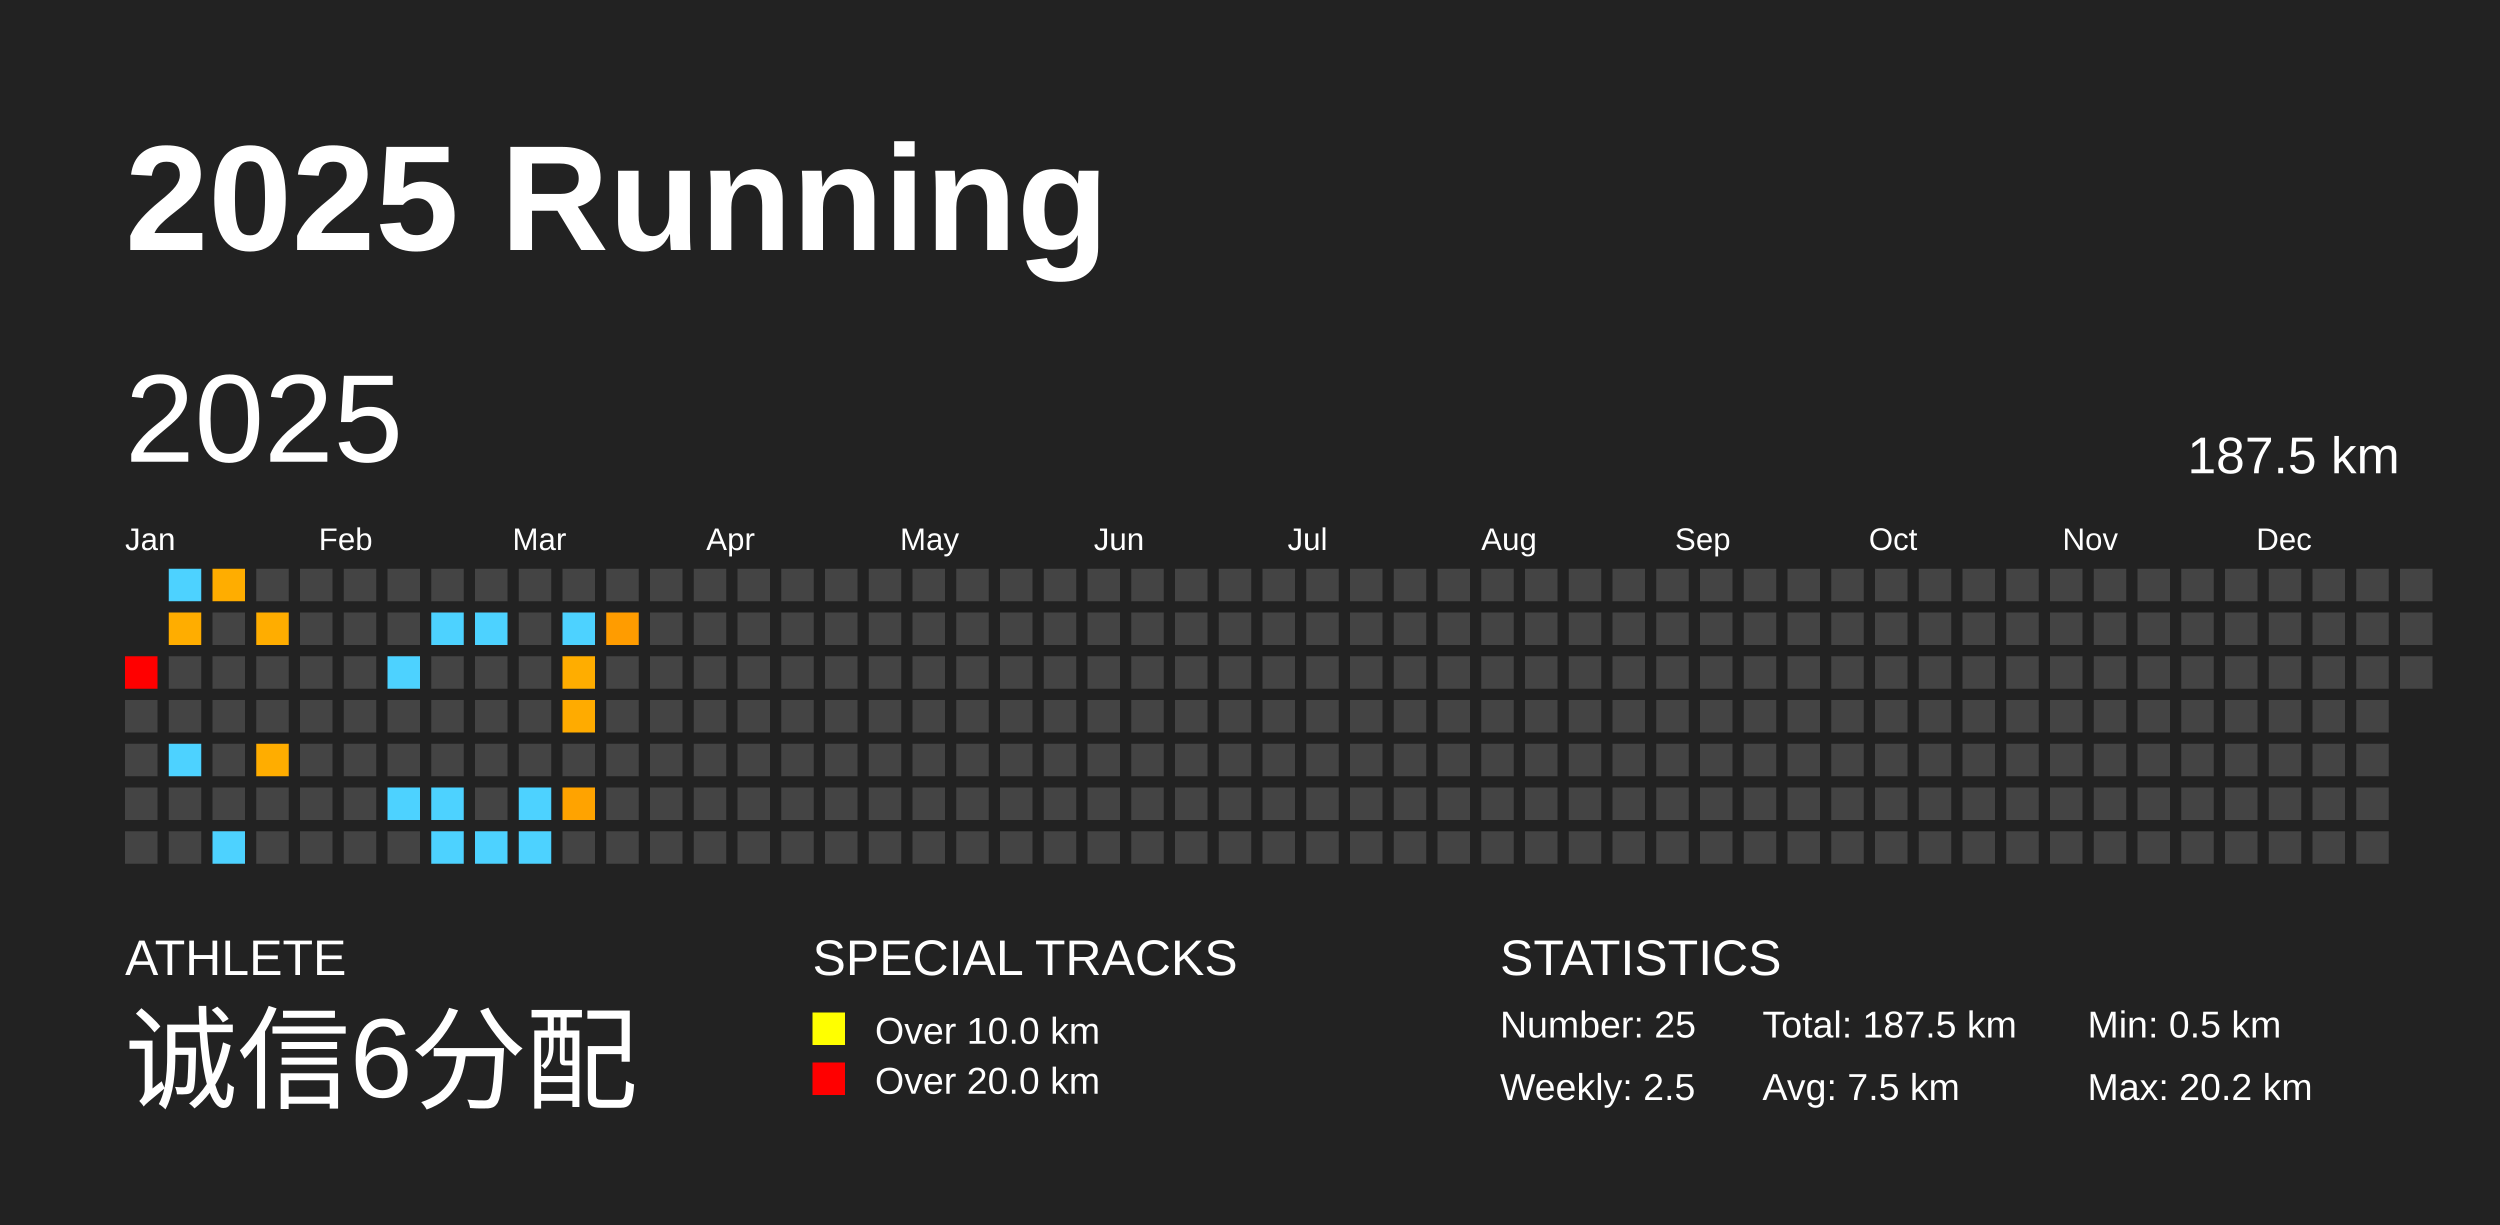
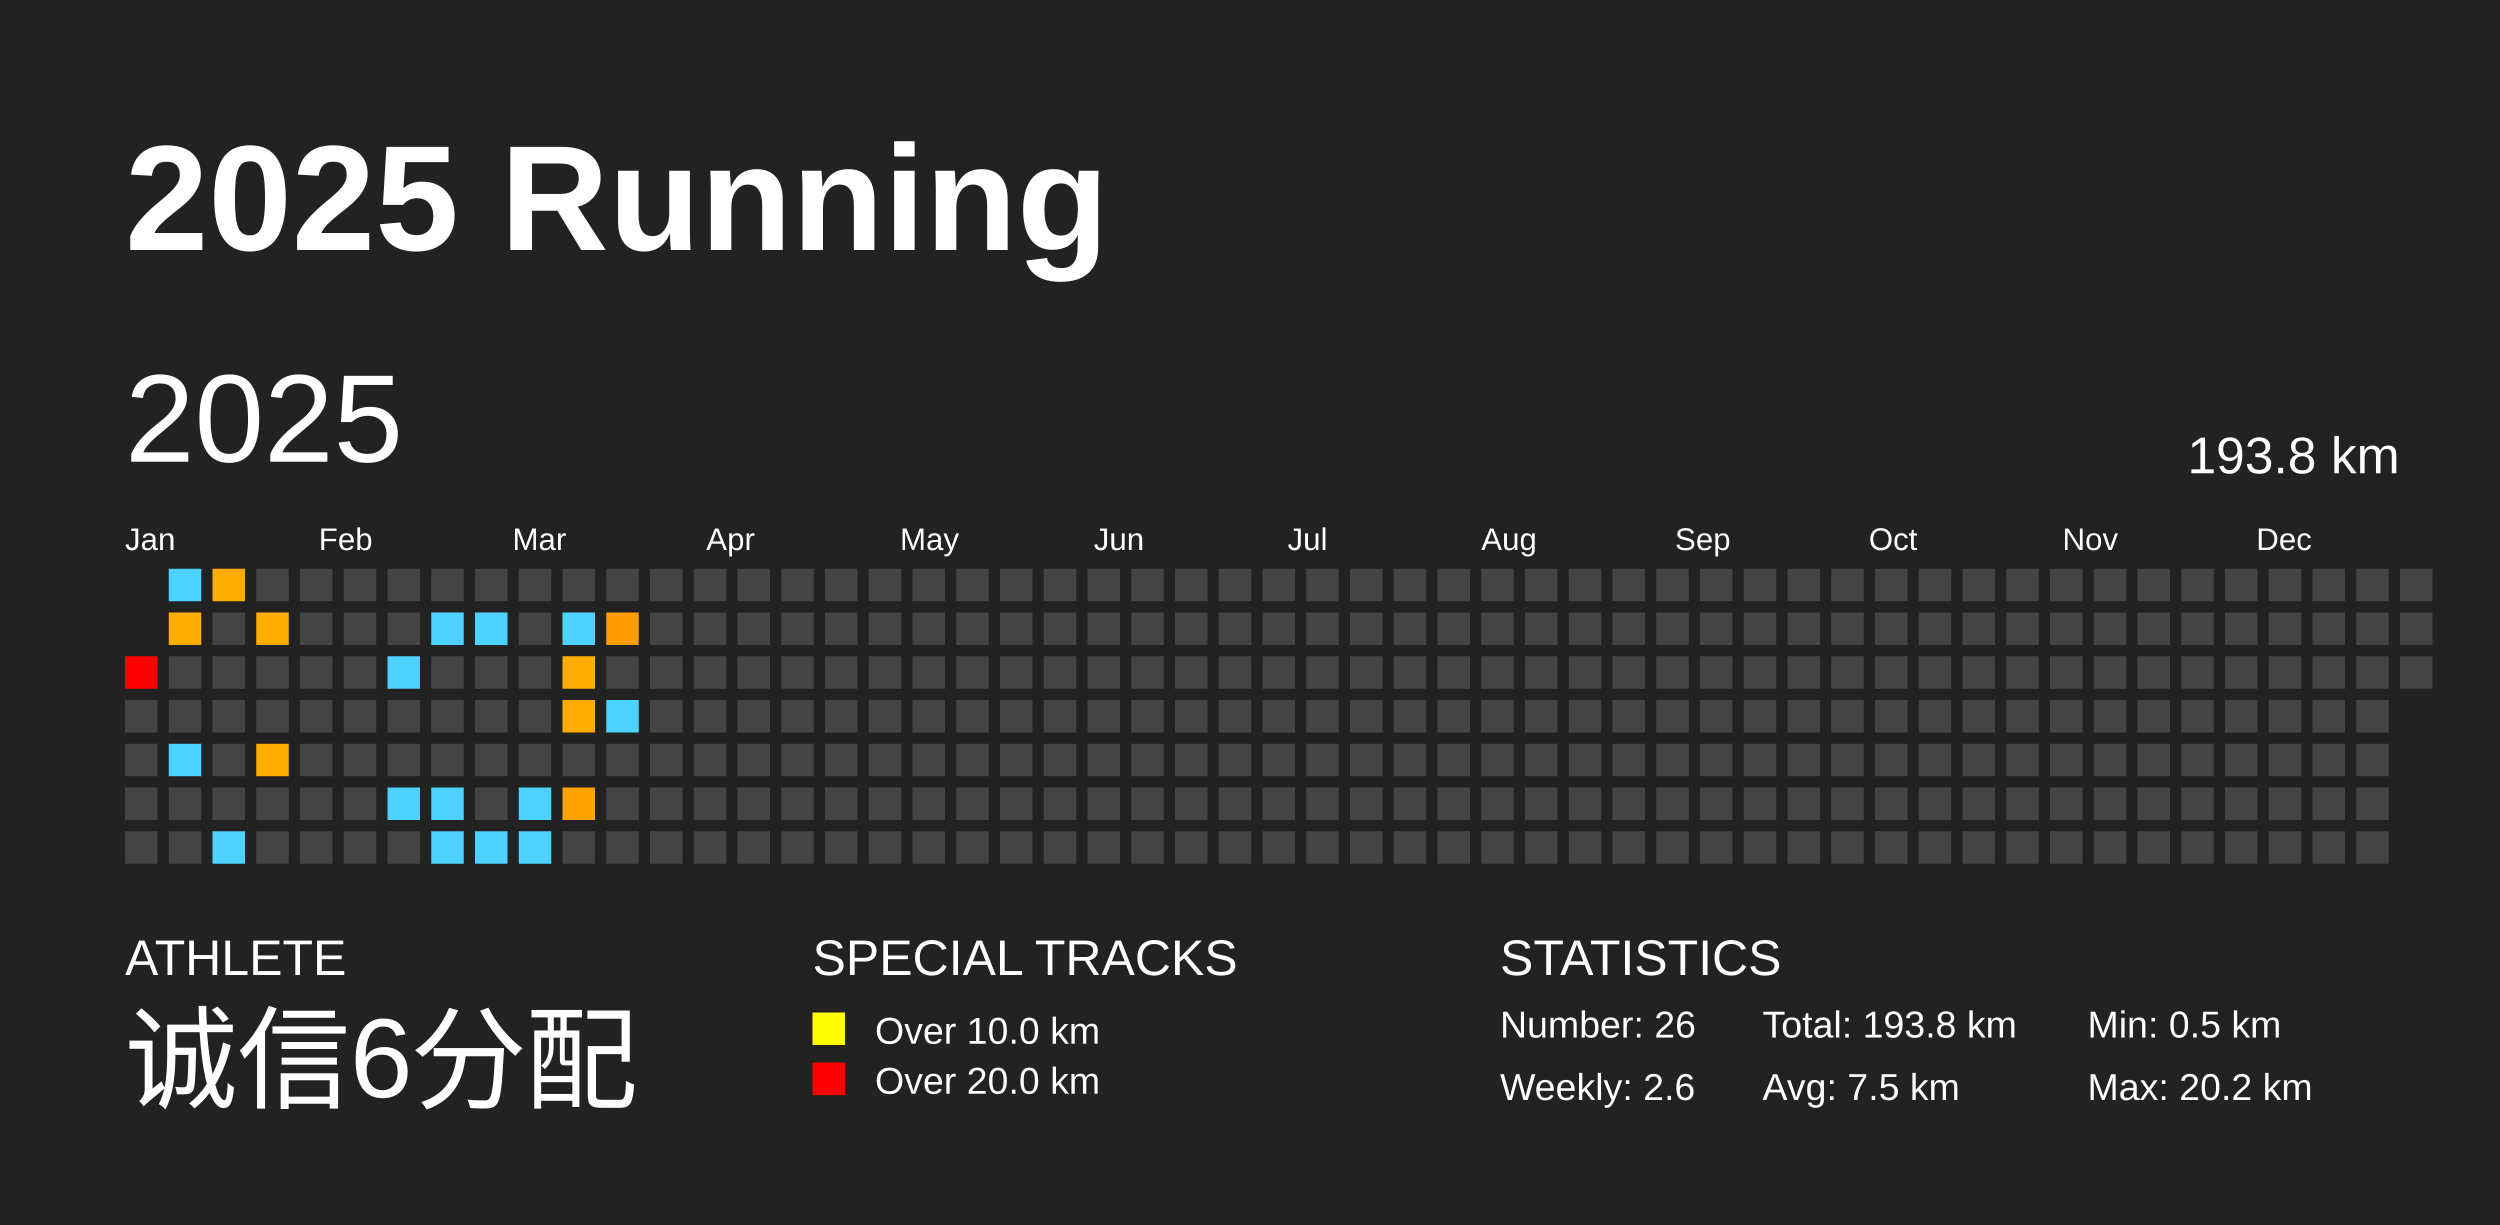
<svg xmlns="http://www.w3.org/2000/svg" baseProfile="full" height="98mm" version="1.1" viewBox="0,0,200,98" width="200mm">
  <defs />
  <rect fill="#222222" height="98" width="200" x="0" y="0" />
  <text fill="#FFFFFF" style="font-size:12px; font-family:Arial; font-weight:bold;" x="10" y="20">2025 Running</text>
  <text fill="#FFFFFF" style="font-size:4px; font-family:Arial" x="10" y="78">ATHLETE</text>
  <text fill="#FFFFFF" style="font-size:9px; font-family:Arial" x="10" y="88">诚信6分配</text>
  <text fill="#FFFFFF" style="font-size:4px; font-family:Arial" x="65" y="78">SPECIAL TRACKS</text>
  <rect fill="yellow" height="2.6" width="2.6" x="65" y="81" />
  <text fill="#FFFFFF" style="font-size:3px; font-family:Arial" x="70" y="83.5">Over 10.0 km</text>
  <rect fill="red" height="2.6" width="2.6" x="65" y="85" />
  <text fill="#FFFFFF" style="font-size:3px; font-family:Arial" x="70" y="87.5">Over 20.0 km</text>
  <text fill="#FFFFFF" style="font-size:4px; font-family:Arial" x="120" y="78">STATISTICS</text>
-   <text fill="#FFFFFF" style="font-size:3px; font-family:Arial" x="120" y="83">Number: 25</text>
-   <text fill="#FFFFFF" style="font-size:3px; font-family:Arial" x="120" y="88">Weekly: 2.5</text>
-   <text fill="#FFFFFF" style="font-size:3px; font-family:Arial" x="141" y="83">Total: 187.5 km</text>
+   <text fill="#FFFFFF" style="font-size:3px; font-family:Arial" x="120" y="83">Number: 26</text>
+   <text fill="#FFFFFF" style="font-size:3px; font-family:Arial" x="120" y="88">Weekly: 2.6</text>
+   <text fill="#FFFFFF" style="font-size:3px; font-family:Arial" x="141" y="83">Total: 193.8 km</text>
  <text fill="#FFFFFF" style="font-size:3px; font-family:Arial" x="141" y="88">Avg: 7.5 km</text>
  <text fill="#FFFFFF" style="font-size:3px; font-family:Arial" x="167" y="83">Min: 0.5 km</text>
  <text fill="#FFFFFF" style="font-size:3px; font-family:Arial" x="167" y="88">Max: 20.2 km</text>
  <text dominant-baseline="hanging" fill="#FFFFFF" style="font-size:10.0px; font-family:Arial;" x="10" y="30">2025</text>
-   <text dominant-baseline="hanging" fill="#FFFFFF" style="font-size:4.125px; font-family:Arial;" x="175" y="35">187.5 km</text>
+   <text dominant-baseline="hanging" fill="#FFFFFF" style="font-size:4.125px; font-family:Arial;" x="175" y="35">193.8 km</text>
  <text fill="#FFFFFF" style="font-size:2.5px; font-family:Arial" x="10.0" y="44">Jan</text>
  <text fill="#FFFFFF" style="font-size:2.5px; font-family:Arial" x="25.5" y="44">Feb</text>
  <text fill="#FFFFFF" style="font-size:2.5px; font-family:Arial" x="41.0" y="44">Mar</text>
  <text fill="#FFFFFF" style="font-size:2.5px; font-family:Arial" x="56.5" y="44">Apr</text>
  <text fill="#FFFFFF" style="font-size:2.5px; font-family:Arial" x="72.0" y="44">May</text>
  <text fill="#FFFFFF" style="font-size:2.5px; font-family:Arial" x="87.5" y="44">Jun</text>
  <text fill="#FFFFFF" style="font-size:2.5px; font-family:Arial" x="103.0" y="44">Jul</text>
  <text fill="#FFFFFF" style="font-size:2.5px; font-family:Arial" x="118.5" y="44">Aug</text>
  <text fill="#FFFFFF" style="font-size:2.5px; font-family:Arial" x="134.0" y="44">Sep</text>
  <text fill="#FFFFFF" style="font-size:2.5px; font-family:Arial" x="149.5" y="44">Oct</text>
  <text fill="#FFFFFF" style="font-size:2.5px; font-family:Arial" x="165.0" y="44">Nov</text>
  <text fill="#FFFFFF" style="font-size:2.5px; font-family:Arial" x="180.5" y="44">Dec</text>
  <rect fill="red" height="2.6" width="2.6" x="10.0" y="52.5" />
  <rect fill="#444444" height="2.6" width="2.6" x="10.0" y="56.0" />
  <rect fill="#444444" height="2.6" width="2.6" x="10.0" y="59.5" />
  <rect fill="#444444" height="2.6" width="2.6" x="10.0" y="63.0" />
  <rect fill="#444444" height="2.6" width="2.6" x="10.0" y="66.5" />
  <rect fill="#4dd2ff" height="2.6" width="2.6" x="13.5" y="45.5" />
  <rect fill="#ffad00" height="2.6" width="2.6" x="13.5" y="49.0" />
  <rect fill="#444444" height="2.6" width="2.6" x="13.5" y="52.5" />
  <rect fill="#444444" height="2.6" width="2.6" x="13.5" y="56.0" />
  <rect fill="#4dd2ff" height="2.6" width="2.6" x="13.5" y="59.5" />
  <rect fill="#444444" height="2.6" width="2.6" x="13.5" y="63.0" />
  <rect fill="#444444" height="2.6" width="2.6" x="13.5" y="66.5" />
  <rect fill="#ffad00" height="2.6" width="2.6" x="17.0" y="45.5" />
  <rect fill="#444444" height="2.6" width="2.6" x="17.0" y="49.0" />
  <rect fill="#444444" height="2.6" width="2.6" x="17.0" y="52.5" />
  <rect fill="#444444" height="2.6" width="2.6" x="17.0" y="56.0" />
  <rect fill="#444444" height="2.6" width="2.6" x="17.0" y="59.5" />
  <rect fill="#444444" height="2.6" width="2.6" x="17.0" y="63.0" />
  <rect fill="#4dd2ff" height="2.6" width="2.6" x="17.0" y="66.5" />
  <rect fill="#444444" height="2.6" width="2.6" x="20.5" y="45.5" />
  <rect fill="#ffad00" height="2.6" width="2.6" x="20.5" y="49.0" />
  <rect fill="#444444" height="2.6" width="2.6" x="20.5" y="52.5" />
  <rect fill="#444444" height="2.6" width="2.6" x="20.5" y="56.0" />
  <rect fill="#ffad00" height="2.6" width="2.6" x="20.5" y="59.5" />
  <rect fill="#444444" height="2.6" width="2.6" x="20.5" y="63.0" />
  <rect fill="#444444" height="2.6" width="2.6" x="20.5" y="66.5" />
  <rect fill="#444444" height="2.6" width="2.6" x="24.0" y="45.5" />
  <rect fill="#444444" height="2.6" width="2.6" x="24.0" y="49.0" />
  <rect fill="#444444" height="2.6" width="2.6" x="24.0" y="52.5" />
  <rect fill="#444444" height="2.6" width="2.6" x="24.0" y="56.0" />
  <rect fill="#444444" height="2.6" width="2.6" x="24.0" y="59.5" />
  <rect fill="#444444" height="2.6" width="2.6" x="24.0" y="63.0" />
  <rect fill="#444444" height="2.6" width="2.6" x="24.0" y="66.5" />
  <rect fill="#444444" height="2.6" width="2.6" x="27.5" y="45.5" />
  <rect fill="#444444" height="2.6" width="2.6" x="27.5" y="49.0" />
  <rect fill="#444444" height="2.6" width="2.6" x="27.5" y="52.5" />
  <rect fill="#444444" height="2.6" width="2.6" x="27.5" y="56.0" />
  <rect fill="#444444" height="2.6" width="2.6" x="27.5" y="59.5" />
  <rect fill="#444444" height="2.6" width="2.6" x="27.5" y="63.0" />
  <rect fill="#444444" height="2.6" width="2.6" x="27.5" y="66.5" />
  <rect fill="#444444" height="2.6" width="2.6" x="31.0" y="45.5" />
  <rect fill="#444444" height="2.6" width="2.6" x="31.0" y="49.0" />
  <rect fill="#4dd2ff" height="2.6" width="2.6" x="31.0" y="52.5" />
  <rect fill="#444444" height="2.6" width="2.6" x="31.0" y="56.0" />
  <rect fill="#444444" height="2.6" width="2.6" x="31.0" y="59.5" />
  <rect fill="#4dd2ff" height="2.6" width="2.6" x="31.0" y="63.0" />
  <rect fill="#444444" height="2.6" width="2.6" x="31.0" y="66.5" />
  <rect fill="#444444" height="2.6" width="2.6" x="34.5" y="45.5" />
  <rect fill="#4dd2ff" height="2.6" width="2.6" x="34.5" y="49.0" />
  <rect fill="#444444" height="2.6" width="2.6" x="34.5" y="52.5" />
  <rect fill="#444444" height="2.6" width="2.6" x="34.5" y="56.0" />
  <rect fill="#444444" height="2.6" width="2.6" x="34.5" y="59.5" />
  <rect fill="#4dd2ff" height="2.6" width="2.6" x="34.5" y="63.0" />
  <rect fill="#4dd2ff" height="2.6" width="2.6" x="34.5" y="66.5" />
  <rect fill="#444444" height="2.6" width="2.6" x="38.0" y="45.5" />
  <rect fill="#4dd2ff" height="2.6" width="2.6" x="38.0" y="49.0" />
  <rect fill="#444444" height="2.6" width="2.6" x="38.0" y="52.5" />
  <rect fill="#444444" height="2.6" width="2.6" x="38.0" y="56.0" />
  <rect fill="#444444" height="2.6" width="2.6" x="38.0" y="59.5" />
  <rect fill="#444444" height="2.6" width="2.6" x="38.0" y="63.0" />
  <rect fill="#4dd2ff" height="2.6" width="2.6" x="38.0" y="66.5" />
  <rect fill="#444444" height="2.6" width="2.6" x="41.5" y="45.5" />
  <rect fill="#444444" height="2.6" width="2.6" x="41.5" y="49.0" />
  <rect fill="#444444" height="2.6" width="2.6" x="41.5" y="52.5" />
  <rect fill="#444444" height="2.6" width="2.6" x="41.5" y="56.0" />
  <rect fill="#444444" height="2.6" width="2.6" x="41.5" y="59.5" />
  <rect fill="#4dd2ff" height="2.6" width="2.6" x="41.5" y="63.0" />
  <rect fill="#4dd2ff" height="2.6" width="2.6" x="41.5" y="66.5" />
  <rect fill="#444444" height="2.6" width="2.6" x="45.0" y="45.5" />
  <rect fill="#4dd2ff" height="2.6" width="2.6" x="45.0" y="49.0" />
  <rect fill="#ffad00" height="2.6" width="2.6" x="45.0" y="52.5" />
  <rect fill="#ffab00" height="2.6" width="2.6" x="45.0" y="56.0" />
  <rect fill="#444444" height="2.6" width="2.6" x="45.0" y="59.5" />
  <rect fill="#ffa300" height="2.6" width="2.6" x="45.0" y="63.0" />
  <rect fill="#444444" height="2.6" width="2.6" x="45.0" y="66.5" />
  <rect fill="#444444" height="2.6" width="2.6" x="48.5" y="45.5" />
  <rect fill="#ff9c00" height="2.6" width="2.6" x="48.5" y="49.0" />
  <rect fill="#444444" height="2.6" width="2.6" x="48.5" y="52.5" />
-   <rect fill="#444444" height="2.6" width="2.6" x="48.5" y="56.0" />
+   <rect fill="#4dd2ff" height="2.6" width="2.6" x="48.5" y="56.0" />
  <rect fill="#444444" height="2.6" width="2.6" x="48.5" y="59.5" />
  <rect fill="#444444" height="2.6" width="2.6" x="48.5" y="63.0" />
  <rect fill="#444444" height="2.6" width="2.6" x="48.5" y="66.5" />
  <rect fill="#444444" height="2.6" width="2.6" x="52.0" y="45.5" />
  <rect fill="#444444" height="2.6" width="2.6" x="52.0" y="49.0" />
  <rect fill="#444444" height="2.6" width="2.6" x="52.0" y="52.5" />
  <rect fill="#444444" height="2.6" width="2.6" x="52.0" y="56.0" />
  <rect fill="#444444" height="2.6" width="2.6" x="52.0" y="59.5" />
  <rect fill="#444444" height="2.6" width="2.6" x="52.0" y="63.0" />
  <rect fill="#444444" height="2.6" width="2.6" x="52.0" y="66.5" />
  <rect fill="#444444" height="2.6" width="2.6" x="55.5" y="45.5" />
  <rect fill="#444444" height="2.6" width="2.6" x="55.5" y="49.0" />
  <rect fill="#444444" height="2.6" width="2.6" x="55.5" y="52.5" />
  <rect fill="#444444" height="2.6" width="2.6" x="55.5" y="56.0" />
  <rect fill="#444444" height="2.6" width="2.6" x="55.5" y="59.5" />
  <rect fill="#444444" height="2.6" width="2.6" x="55.5" y="63.0" />
  <rect fill="#444444" height="2.6" width="2.6" x="55.5" y="66.5" />
  <rect fill="#444444" height="2.6" width="2.6" x="59.0" y="45.5" />
  <rect fill="#444444" height="2.6" width="2.6" x="59.0" y="49.0" />
  <rect fill="#444444" height="2.6" width="2.6" x="59.0" y="52.5" />
  <rect fill="#444444" height="2.6" width="2.6" x="59.0" y="56.0" />
  <rect fill="#444444" height="2.6" width="2.6" x="59.0" y="59.5" />
  <rect fill="#444444" height="2.6" width="2.6" x="59.0" y="63.0" />
  <rect fill="#444444" height="2.6" width="2.6" x="59.0" y="66.5" />
  <rect fill="#444444" height="2.6" width="2.6" x="62.5" y="45.5" />
  <rect fill="#444444" height="2.6" width="2.6" x="62.5" y="49.0" />
  <rect fill="#444444" height="2.6" width="2.6" x="62.5" y="52.5" />
  <rect fill="#444444" height="2.6" width="2.6" x="62.5" y="56.0" />
  <rect fill="#444444" height="2.6" width="2.6" x="62.5" y="59.5" />
  <rect fill="#444444" height="2.6" width="2.6" x="62.5" y="63.0" />
  <rect fill="#444444" height="2.6" width="2.6" x="62.5" y="66.5" />
  <rect fill="#444444" height="2.6" width="2.6" x="66.0" y="45.5" />
  <rect fill="#444444" height="2.6" width="2.6" x="66.0" y="49.0" />
  <rect fill="#444444" height="2.6" width="2.6" x="66.0" y="52.5" />
  <rect fill="#444444" height="2.6" width="2.6" x="66.0" y="56.0" />
  <rect fill="#444444" height="2.6" width="2.6" x="66.0" y="59.5" />
  <rect fill="#444444" height="2.6" width="2.6" x="66.0" y="63.0" />
  <rect fill="#444444" height="2.6" width="2.6" x="66.0" y="66.5" />
  <rect fill="#444444" height="2.6" width="2.6" x="69.5" y="45.5" />
  <rect fill="#444444" height="2.6" width="2.6" x="69.5" y="49.0" />
  <rect fill="#444444" height="2.6" width="2.6" x="69.5" y="52.5" />
  <rect fill="#444444" height="2.6" width="2.6" x="69.5" y="56.0" />
  <rect fill="#444444" height="2.6" width="2.6" x="69.5" y="59.5" />
  <rect fill="#444444" height="2.6" width="2.6" x="69.5" y="63.0" />
  <rect fill="#444444" height="2.6" width="2.6" x="69.5" y="66.5" />
  <rect fill="#444444" height="2.6" width="2.6" x="73.0" y="45.5" />
  <rect fill="#444444" height="2.6" width="2.6" x="73.0" y="49.0" />
  <rect fill="#444444" height="2.6" width="2.6" x="73.0" y="52.5" />
  <rect fill="#444444" height="2.6" width="2.6" x="73.0" y="56.0" />
  <rect fill="#444444" height="2.6" width="2.6" x="73.0" y="59.5" />
  <rect fill="#444444" height="2.6" width="2.6" x="73.0" y="63.0" />
  <rect fill="#444444" height="2.6" width="2.6" x="73.0" y="66.5" />
  <rect fill="#444444" height="2.6" width="2.6" x="76.5" y="45.5" />
  <rect fill="#444444" height="2.6" width="2.6" x="76.5" y="49.0" />
  <rect fill="#444444" height="2.6" width="2.6" x="76.5" y="52.5" />
  <rect fill="#444444" height="2.6" width="2.6" x="76.5" y="56.0" />
  <rect fill="#444444" height="2.6" width="2.6" x="76.5" y="59.5" />
  <rect fill="#444444" height="2.6" width="2.6" x="76.5" y="63.0" />
  <rect fill="#444444" height="2.6" width="2.6" x="76.5" y="66.5" />
  <rect fill="#444444" height="2.6" width="2.6" x="80.0" y="45.5" />
  <rect fill="#444444" height="2.6" width="2.6" x="80.0" y="49.0" />
  <rect fill="#444444" height="2.6" width="2.6" x="80.0" y="52.5" />
  <rect fill="#444444" height="2.6" width="2.6" x="80.0" y="56.0" />
  <rect fill="#444444" height="2.6" width="2.6" x="80.0" y="59.5" />
  <rect fill="#444444" height="2.6" width="2.6" x="80.0" y="63.0" />
  <rect fill="#444444" height="2.6" width="2.6" x="80.0" y="66.5" />
  <rect fill="#444444" height="2.6" width="2.6" x="83.5" y="45.5" />
  <rect fill="#444444" height="2.6" width="2.6" x="83.5" y="49.0" />
  <rect fill="#444444" height="2.6" width="2.6" x="83.5" y="52.5" />
  <rect fill="#444444" height="2.6" width="2.6" x="83.5" y="56.0" />
  <rect fill="#444444" height="2.6" width="2.6" x="83.5" y="59.5" />
  <rect fill="#444444" height="2.6" width="2.6" x="83.5" y="63.0" />
  <rect fill="#444444" height="2.6" width="2.6" x="83.5" y="66.5" />
  <rect fill="#444444" height="2.6" width="2.6" x="87.0" y="45.5" />
  <rect fill="#444444" height="2.6" width="2.6" x="87.0" y="49.0" />
  <rect fill="#444444" height="2.6" width="2.6" x="87.0" y="52.5" />
  <rect fill="#444444" height="2.6" width="2.6" x="87.0" y="56.0" />
  <rect fill="#444444" height="2.6" width="2.6" x="87.0" y="59.5" />
  <rect fill="#444444" height="2.6" width="2.6" x="87.0" y="63.0" />
  <rect fill="#444444" height="2.6" width="2.6" x="87.0" y="66.5" />
  <rect fill="#444444" height="2.6" width="2.6" x="90.5" y="45.5" />
  <rect fill="#444444" height="2.6" width="2.6" x="90.5" y="49.0" />
  <rect fill="#444444" height="2.6" width="2.6" x="90.5" y="52.5" />
  <rect fill="#444444" height="2.6" width="2.6" x="90.5" y="56.0" />
  <rect fill="#444444" height="2.6" width="2.6" x="90.5" y="59.5" />
  <rect fill="#444444" height="2.6" width="2.6" x="90.5" y="63.0" />
  <rect fill="#444444" height="2.6" width="2.6" x="90.5" y="66.5" />
  <rect fill="#444444" height="2.6" width="2.6" x="94.0" y="45.5" />
  <rect fill="#444444" height="2.6" width="2.6" x="94.0" y="49.0" />
  <rect fill="#444444" height="2.6" width="2.6" x="94.0" y="52.5" />
  <rect fill="#444444" height="2.6" width="2.6" x="94.0" y="56.0" />
  <rect fill="#444444" height="2.6" width="2.6" x="94.0" y="59.5" />
  <rect fill="#444444" height="2.6" width="2.6" x="94.0" y="63.0" />
  <rect fill="#444444" height="2.6" width="2.6" x="94.0" y="66.5" />
  <rect fill="#444444" height="2.6" width="2.6" x="97.5" y="45.5" />
  <rect fill="#444444" height="2.6" width="2.6" x="97.5" y="49.0" />
  <rect fill="#444444" height="2.6" width="2.6" x="97.5" y="52.5" />
  <rect fill="#444444" height="2.6" width="2.6" x="97.5" y="56.0" />
  <rect fill="#444444" height="2.6" width="2.6" x="97.5" y="59.5" />
  <rect fill="#444444" height="2.6" width="2.6" x="97.5" y="63.0" />
  <rect fill="#444444" height="2.6" width="2.6" x="97.5" y="66.5" />
  <rect fill="#444444" height="2.6" width="2.6" x="101.0" y="45.5" />
  <rect fill="#444444" height="2.6" width="2.6" x="101.0" y="49.0" />
  <rect fill="#444444" height="2.6" width="2.6" x="101.0" y="52.5" />
  <rect fill="#444444" height="2.6" width="2.6" x="101.0" y="56.0" />
  <rect fill="#444444" height="2.6" width="2.6" x="101.0" y="59.5" />
  <rect fill="#444444" height="2.6" width="2.6" x="101.0" y="63.0" />
  <rect fill="#444444" height="2.6" width="2.6" x="101.0" y="66.5" />
  <rect fill="#444444" height="2.6" width="2.6" x="104.5" y="45.5" />
  <rect fill="#444444" height="2.6" width="2.6" x="104.5" y="49.0" />
  <rect fill="#444444" height="2.6" width="2.6" x="104.5" y="52.5" />
  <rect fill="#444444" height="2.6" width="2.6" x="104.5" y="56.0" />
  <rect fill="#444444" height="2.6" width="2.6" x="104.5" y="59.5" />
  <rect fill="#444444" height="2.6" width="2.6" x="104.5" y="63.0" />
  <rect fill="#444444" height="2.6" width="2.6" x="104.5" y="66.5" />
  <rect fill="#444444" height="2.6" width="2.6" x="108.0" y="45.5" />
  <rect fill="#444444" height="2.6" width="2.6" x="108.0" y="49.0" />
  <rect fill="#444444" height="2.6" width="2.6" x="108.0" y="52.5" />
  <rect fill="#444444" height="2.6" width="2.6" x="108.0" y="56.0" />
  <rect fill="#444444" height="2.6" width="2.6" x="108.0" y="59.5" />
  <rect fill="#444444" height="2.6" width="2.6" x="108.0" y="63.0" />
  <rect fill="#444444" height="2.6" width="2.6" x="108.0" y="66.5" />
  <rect fill="#444444" height="2.6" width="2.6" x="111.5" y="45.5" />
  <rect fill="#444444" height="2.6" width="2.6" x="111.5" y="49.0" />
  <rect fill="#444444" height="2.6" width="2.6" x="111.5" y="52.5" />
  <rect fill="#444444" height="2.6" width="2.6" x="111.5" y="56.0" />
  <rect fill="#444444" height="2.6" width="2.6" x="111.5" y="59.5" />
  <rect fill="#444444" height="2.6" width="2.6" x="111.5" y="63.0" />
  <rect fill="#444444" height="2.6" width="2.6" x="111.5" y="66.5" />
  <rect fill="#444444" height="2.6" width="2.6" x="115.0" y="45.5" />
  <rect fill="#444444" height="2.6" width="2.6" x="115.0" y="49.0" />
  <rect fill="#444444" height="2.6" width="2.6" x="115.0" y="52.5" />
  <rect fill="#444444" height="2.6" width="2.6" x="115.0" y="56.0" />
  <rect fill="#444444" height="2.6" width="2.6" x="115.0" y="59.5" />
  <rect fill="#444444" height="2.6" width="2.6" x="115.0" y="63.0" />
  <rect fill="#444444" height="2.6" width="2.6" x="115.0" y="66.5" />
  <rect fill="#444444" height="2.6" width="2.6" x="118.5" y="45.5" />
  <rect fill="#444444" height="2.6" width="2.6" x="118.5" y="49.0" />
  <rect fill="#444444" height="2.6" width="2.6" x="118.5" y="52.5" />
  <rect fill="#444444" height="2.6" width="2.6" x="118.5" y="56.0" />
  <rect fill="#444444" height="2.6" width="2.6" x="118.5" y="59.5" />
  <rect fill="#444444" height="2.6" width="2.6" x="118.5" y="63.0" />
  <rect fill="#444444" height="2.6" width="2.6" x="118.5" y="66.5" />
  <rect fill="#444444" height="2.6" width="2.6" x="122.0" y="45.5" />
  <rect fill="#444444" height="2.6" width="2.6" x="122.0" y="49.0" />
  <rect fill="#444444" height="2.6" width="2.6" x="122.0" y="52.5" />
  <rect fill="#444444" height="2.6" width="2.6" x="122.0" y="56.0" />
  <rect fill="#444444" height="2.6" width="2.6" x="122.0" y="59.5" />
  <rect fill="#444444" height="2.6" width="2.6" x="122.0" y="63.0" />
  <rect fill="#444444" height="2.6" width="2.6" x="122.0" y="66.5" />
  <rect fill="#444444" height="2.6" width="2.6" x="125.5" y="45.5" />
  <rect fill="#444444" height="2.6" width="2.6" x="125.5" y="49.0" />
  <rect fill="#444444" height="2.6" width="2.6" x="125.5" y="52.5" />
  <rect fill="#444444" height="2.6" width="2.6" x="125.5" y="56.0" />
  <rect fill="#444444" height="2.6" width="2.6" x="125.5" y="59.5" />
  <rect fill="#444444" height="2.6" width="2.6" x="125.5" y="63.0" />
  <rect fill="#444444" height="2.6" width="2.6" x="125.5" y="66.5" />
  <rect fill="#444444" height="2.6" width="2.6" x="129.0" y="45.5" />
  <rect fill="#444444" height="2.6" width="2.6" x="129.0" y="49.0" />
  <rect fill="#444444" height="2.6" width="2.6" x="129.0" y="52.5" />
  <rect fill="#444444" height="2.6" width="2.6" x="129.0" y="56.0" />
  <rect fill="#444444" height="2.6" width="2.6" x="129.0" y="59.5" />
  <rect fill="#444444" height="2.6" width="2.6" x="129.0" y="63.0" />
  <rect fill="#444444" height="2.6" width="2.6" x="129.0" y="66.5" />
  <rect fill="#444444" height="2.6" width="2.6" x="132.5" y="45.5" />
  <rect fill="#444444" height="2.6" width="2.6" x="132.5" y="49.0" />
  <rect fill="#444444" height="2.6" width="2.6" x="132.5" y="52.5" />
  <rect fill="#444444" height="2.6" width="2.6" x="132.5" y="56.0" />
  <rect fill="#444444" height="2.6" width="2.6" x="132.5" y="59.5" />
  <rect fill="#444444" height="2.6" width="2.6" x="132.5" y="63.0" />
  <rect fill="#444444" height="2.6" width="2.6" x="132.5" y="66.5" />
  <rect fill="#444444" height="2.6" width="2.6" x="136.0" y="45.5" />
  <rect fill="#444444" height="2.6" width="2.6" x="136.0" y="49.0" />
  <rect fill="#444444" height="2.6" width="2.6" x="136.0" y="52.5" />
  <rect fill="#444444" height="2.6" width="2.6" x="136.0" y="56.0" />
  <rect fill="#444444" height="2.6" width="2.6" x="136.0" y="59.5" />
  <rect fill="#444444" height="2.6" width="2.6" x="136.0" y="63.0" />
  <rect fill="#444444" height="2.6" width="2.6" x="136.0" y="66.5" />
  <rect fill="#444444" height="2.6" width="2.6" x="139.5" y="45.5" />
  <rect fill="#444444" height="2.6" width="2.6" x="139.5" y="49.0" />
  <rect fill="#444444" height="2.6" width="2.6" x="139.5" y="52.5" />
  <rect fill="#444444" height="2.6" width="2.6" x="139.5" y="56.0" />
  <rect fill="#444444" height="2.6" width="2.6" x="139.5" y="59.5" />
  <rect fill="#444444" height="2.6" width="2.6" x="139.5" y="63.0" />
  <rect fill="#444444" height="2.6" width="2.6" x="139.5" y="66.5" />
  <rect fill="#444444" height="2.6" width="2.6" x="143.0" y="45.5" />
  <rect fill="#444444" height="2.6" width="2.6" x="143.0" y="49.0" />
  <rect fill="#444444" height="2.6" width="2.6" x="143.0" y="52.5" />
  <rect fill="#444444" height="2.6" width="2.6" x="143.0" y="56.0" />
  <rect fill="#444444" height="2.6" width="2.6" x="143.0" y="59.5" />
  <rect fill="#444444" height="2.6" width="2.6" x="143.0" y="63.0" />
  <rect fill="#444444" height="2.6" width="2.6" x="143.0" y="66.5" />
  <rect fill="#444444" height="2.6" width="2.6" x="146.5" y="45.5" />
  <rect fill="#444444" height="2.6" width="2.6" x="146.5" y="49.0" />
  <rect fill="#444444" height="2.6" width="2.6" x="146.5" y="52.5" />
  <rect fill="#444444" height="2.6" width="2.6" x="146.5" y="56.0" />
  <rect fill="#444444" height="2.6" width="2.6" x="146.5" y="59.5" />
  <rect fill="#444444" height="2.6" width="2.6" x="146.5" y="63.0" />
  <rect fill="#444444" height="2.6" width="2.6" x="146.5" y="66.5" />
  <rect fill="#444444" height="2.6" width="2.6" x="150.0" y="45.5" />
  <rect fill="#444444" height="2.6" width="2.6" x="150.0" y="49.0" />
  <rect fill="#444444" height="2.6" width="2.6" x="150.0" y="52.5" />
  <rect fill="#444444" height="2.6" width="2.6" x="150.0" y="56.0" />
  <rect fill="#444444" height="2.6" width="2.6" x="150.0" y="59.5" />
  <rect fill="#444444" height="2.6" width="2.6" x="150.0" y="63.0" />
  <rect fill="#444444" height="2.6" width="2.6" x="150.0" y="66.5" />
  <rect fill="#444444" height="2.6" width="2.6" x="153.5" y="45.5" />
  <rect fill="#444444" height="2.6" width="2.6" x="153.5" y="49.0" />
  <rect fill="#444444" height="2.6" width="2.6" x="153.5" y="52.5" />
  <rect fill="#444444" height="2.6" width="2.6" x="153.5" y="56.0" />
  <rect fill="#444444" height="2.6" width="2.6" x="153.5" y="59.5" />
  <rect fill="#444444" height="2.6" width="2.6" x="153.5" y="63.0" />
  <rect fill="#444444" height="2.6" width="2.6" x="153.5" y="66.5" />
  <rect fill="#444444" height="2.6" width="2.6" x="157.0" y="45.5" />
  <rect fill="#444444" height="2.6" width="2.6" x="157.0" y="49.0" />
  <rect fill="#444444" height="2.6" width="2.6" x="157.0" y="52.5" />
  <rect fill="#444444" height="2.6" width="2.6" x="157.0" y="56.0" />
  <rect fill="#444444" height="2.6" width="2.6" x="157.0" y="59.5" />
  <rect fill="#444444" height="2.6" width="2.6" x="157.0" y="63.0" />
  <rect fill="#444444" height="2.6" width="2.6" x="157.0" y="66.5" />
  <rect fill="#444444" height="2.6" width="2.6" x="160.5" y="45.5" />
  <rect fill="#444444" height="2.6" width="2.6" x="160.5" y="49.0" />
  <rect fill="#444444" height="2.6" width="2.6" x="160.5" y="52.5" />
  <rect fill="#444444" height="2.6" width="2.6" x="160.5" y="56.0" />
  <rect fill="#444444" height="2.6" width="2.6" x="160.5" y="59.5" />
  <rect fill="#444444" height="2.6" width="2.6" x="160.5" y="63.0" />
  <rect fill="#444444" height="2.6" width="2.6" x="160.5" y="66.5" />
  <rect fill="#444444" height="2.6" width="2.6" x="164.0" y="45.5" />
  <rect fill="#444444" height="2.6" width="2.6" x="164.0" y="49.0" />
  <rect fill="#444444" height="2.6" width="2.6" x="164.0" y="52.5" />
  <rect fill="#444444" height="2.6" width="2.6" x="164.0" y="56.0" />
  <rect fill="#444444" height="2.6" width="2.6" x="164.0" y="59.5" />
  <rect fill="#444444" height="2.6" width="2.6" x="164.0" y="63.0" />
  <rect fill="#444444" height="2.6" width="2.6" x="164.0" y="66.5" />
  <rect fill="#444444" height="2.6" width="2.6" x="167.5" y="45.5" />
  <rect fill="#444444" height="2.6" width="2.6" x="167.5" y="49.0" />
  <rect fill="#444444" height="2.6" width="2.6" x="167.5" y="52.5" />
  <rect fill="#444444" height="2.6" width="2.6" x="167.5" y="56.0" />
  <rect fill="#444444" height="2.6" width="2.6" x="167.5" y="59.5" />
  <rect fill="#444444" height="2.6" width="2.6" x="167.5" y="63.0" />
  <rect fill="#444444" height="2.6" width="2.6" x="167.5" y="66.5" />
  <rect fill="#444444" height="2.6" width="2.6" x="171.0" y="45.5" />
  <rect fill="#444444" height="2.6" width="2.6" x="171.0" y="49.0" />
  <rect fill="#444444" height="2.6" width="2.6" x="171.0" y="52.5" />
  <rect fill="#444444" height="2.6" width="2.6" x="171.0" y="56.0" />
  <rect fill="#444444" height="2.6" width="2.6" x="171.0" y="59.5" />
  <rect fill="#444444" height="2.6" width="2.6" x="171.0" y="63.0" />
  <rect fill="#444444" height="2.6" width="2.6" x="171.0" y="66.5" />
  <rect fill="#444444" height="2.6" width="2.6" x="174.5" y="45.5" />
  <rect fill="#444444" height="2.6" width="2.6" x="174.5" y="49.0" />
  <rect fill="#444444" height="2.6" width="2.6" x="174.5" y="52.5" />
  <rect fill="#444444" height="2.6" width="2.6" x="174.5" y="56.0" />
  <rect fill="#444444" height="2.6" width="2.6" x="174.5" y="59.5" />
  <rect fill="#444444" height="2.6" width="2.6" x="174.5" y="63.0" />
  <rect fill="#444444" height="2.6" width="2.6" x="174.5" y="66.5" />
  <rect fill="#444444" height="2.6" width="2.6" x="178.0" y="45.5" />
  <rect fill="#444444" height="2.6" width="2.6" x="178.0" y="49.0" />
  <rect fill="#444444" height="2.6" width="2.6" x="178.0" y="52.5" />
  <rect fill="#444444" height="2.6" width="2.6" x="178.0" y="56.0" />
  <rect fill="#444444" height="2.6" width="2.6" x="178.0" y="59.5" />
  <rect fill="#444444" height="2.6" width="2.6" x="178.0" y="63.0" />
  <rect fill="#444444" height="2.6" width="2.6" x="178.0" y="66.5" />
  <rect fill="#444444" height="2.6" width="2.6" x="181.5" y="45.5" />
  <rect fill="#444444" height="2.6" width="2.6" x="181.5" y="49.0" />
  <rect fill="#444444" height="2.6" width="2.6" x="181.5" y="52.5" />
  <rect fill="#444444" height="2.6" width="2.6" x="181.5" y="56.0" />
  <rect fill="#444444" height="2.6" width="2.6" x="181.5" y="59.5" />
  <rect fill="#444444" height="2.6" width="2.6" x="181.5" y="63.0" />
  <rect fill="#444444" height="2.6" width="2.6" x="181.5" y="66.5" />
  <rect fill="#444444" height="2.6" width="2.6" x="185.0" y="45.5" />
  <rect fill="#444444" height="2.6" width="2.6" x="185.0" y="49.0" />
  <rect fill="#444444" height="2.6" width="2.6" x="185.0" y="52.5" />
  <rect fill="#444444" height="2.6" width="2.6" x="185.0" y="56.0" />
  <rect fill="#444444" height="2.6" width="2.6" x="185.0" y="59.5" />
  <rect fill="#444444" height="2.6" width="2.6" x="185.0" y="63.0" />
  <rect fill="#444444" height="2.6" width="2.6" x="185.0" y="66.5" />
  <rect fill="#444444" height="2.6" width="2.6" x="188.5" y="45.5" />
  <rect fill="#444444" height="2.6" width="2.6" x="188.5" y="49.0" />
  <rect fill="#444444" height="2.6" width="2.6" x="188.5" y="52.5" />
  <rect fill="#444444" height="2.6" width="2.6" x="188.5" y="56.0" />
  <rect fill="#444444" height="2.6" width="2.6" x="188.5" y="59.5" />
  <rect fill="#444444" height="2.6" width="2.6" x="188.5" y="63.0" />
  <rect fill="#444444" height="2.6" width="2.6" x="188.5" y="66.5" />
  <rect fill="#444444" height="2.6" width="2.6" x="192.0" y="45.5" />
  <rect fill="#444444" height="2.6" width="2.6" x="192.0" y="49.0" />
  <rect fill="#444444" height="2.6" width="2.6" x="192.0" y="52.5" />
</svg>
